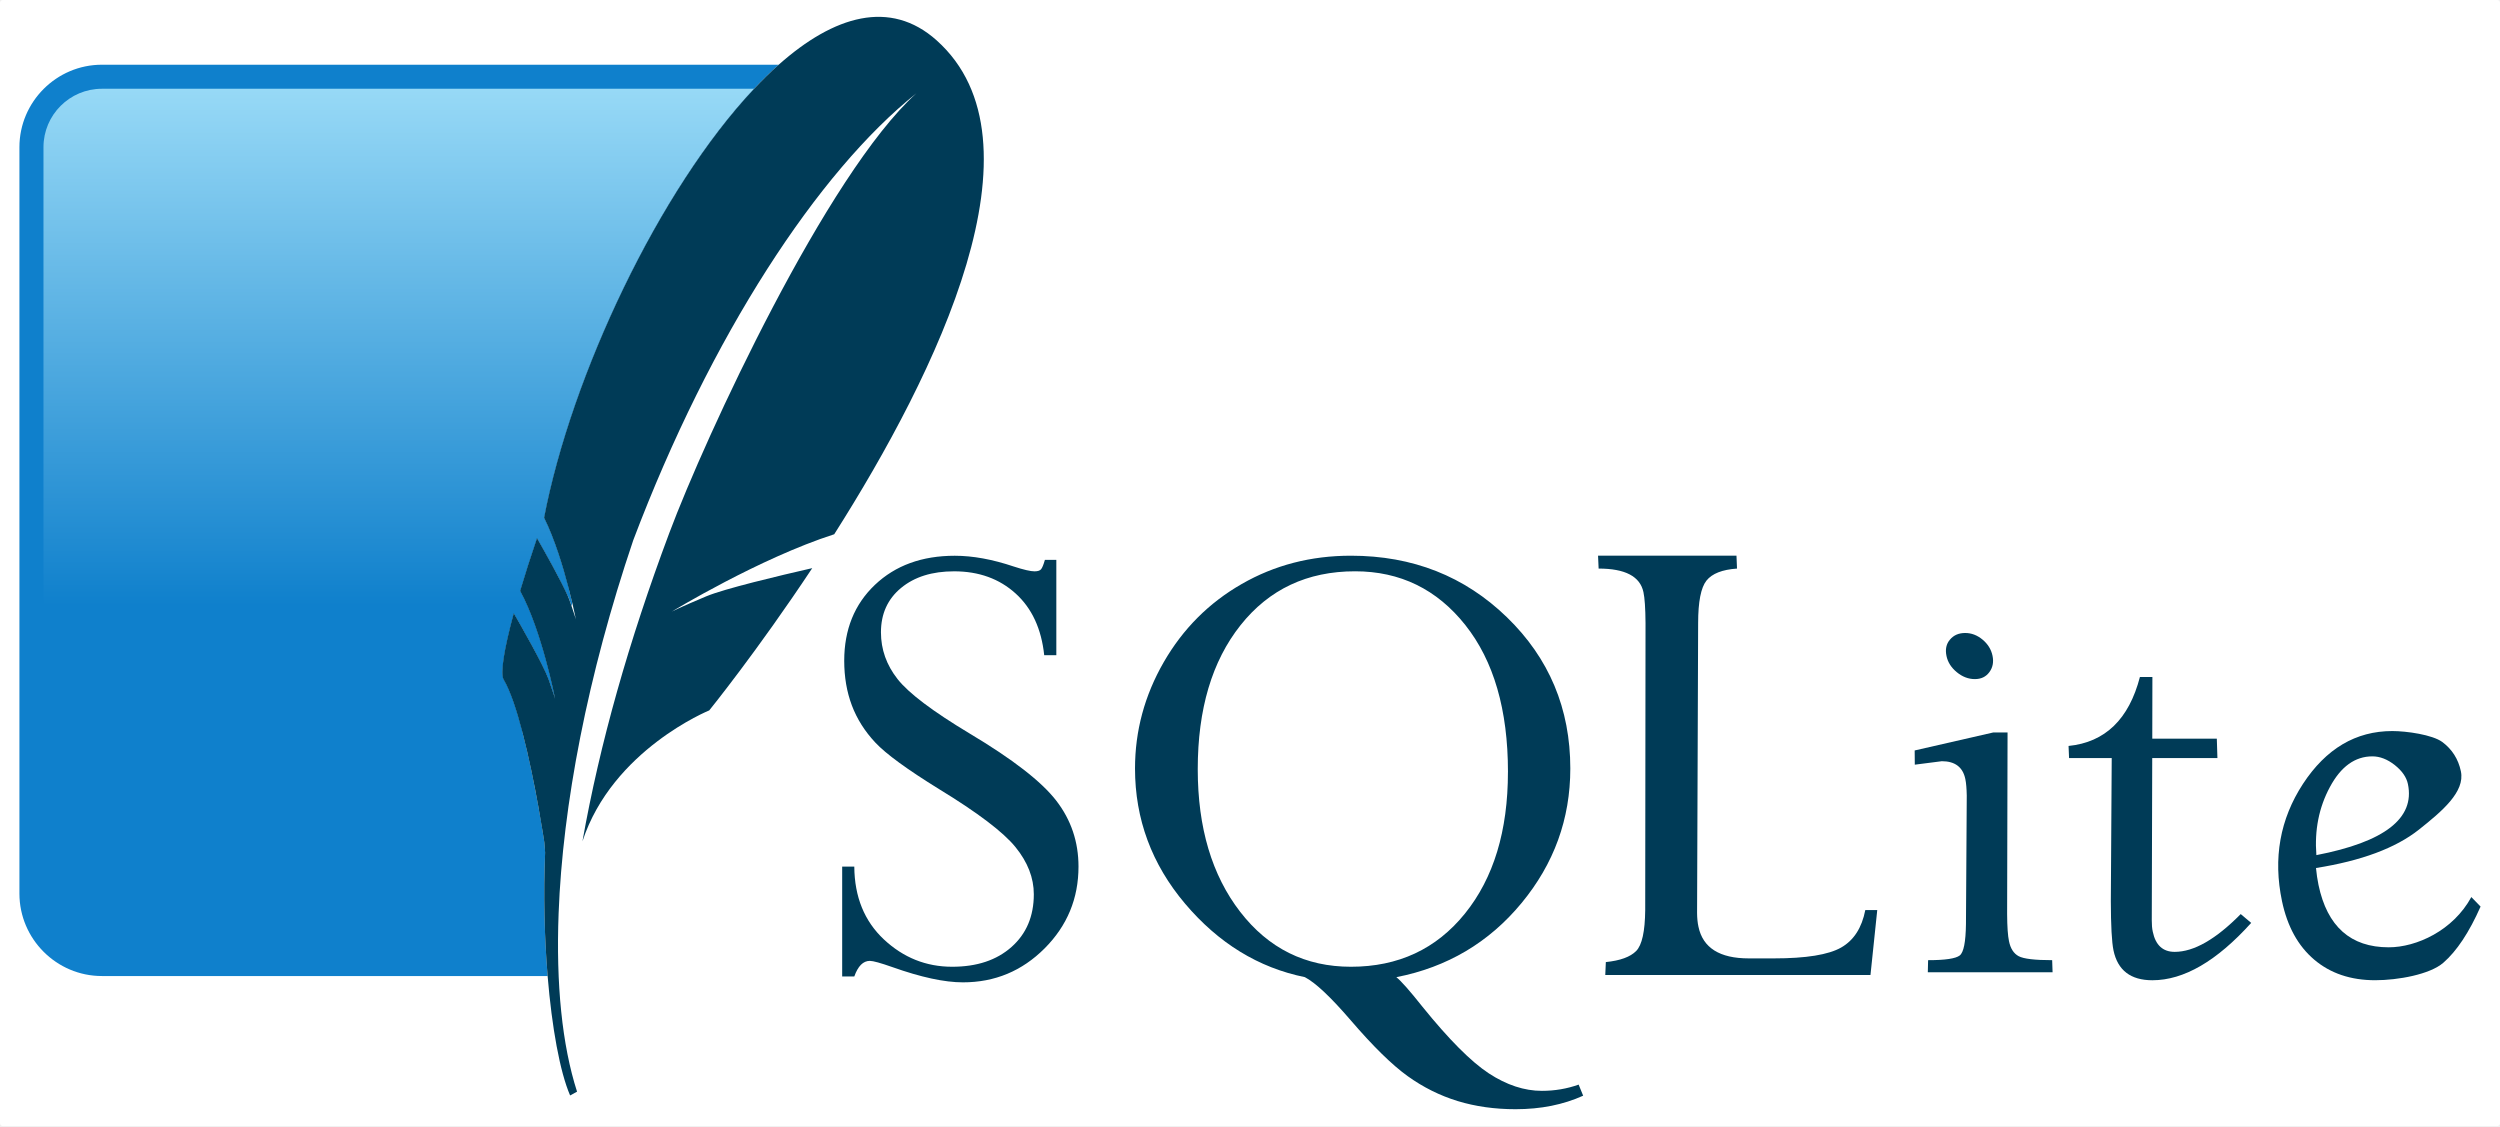
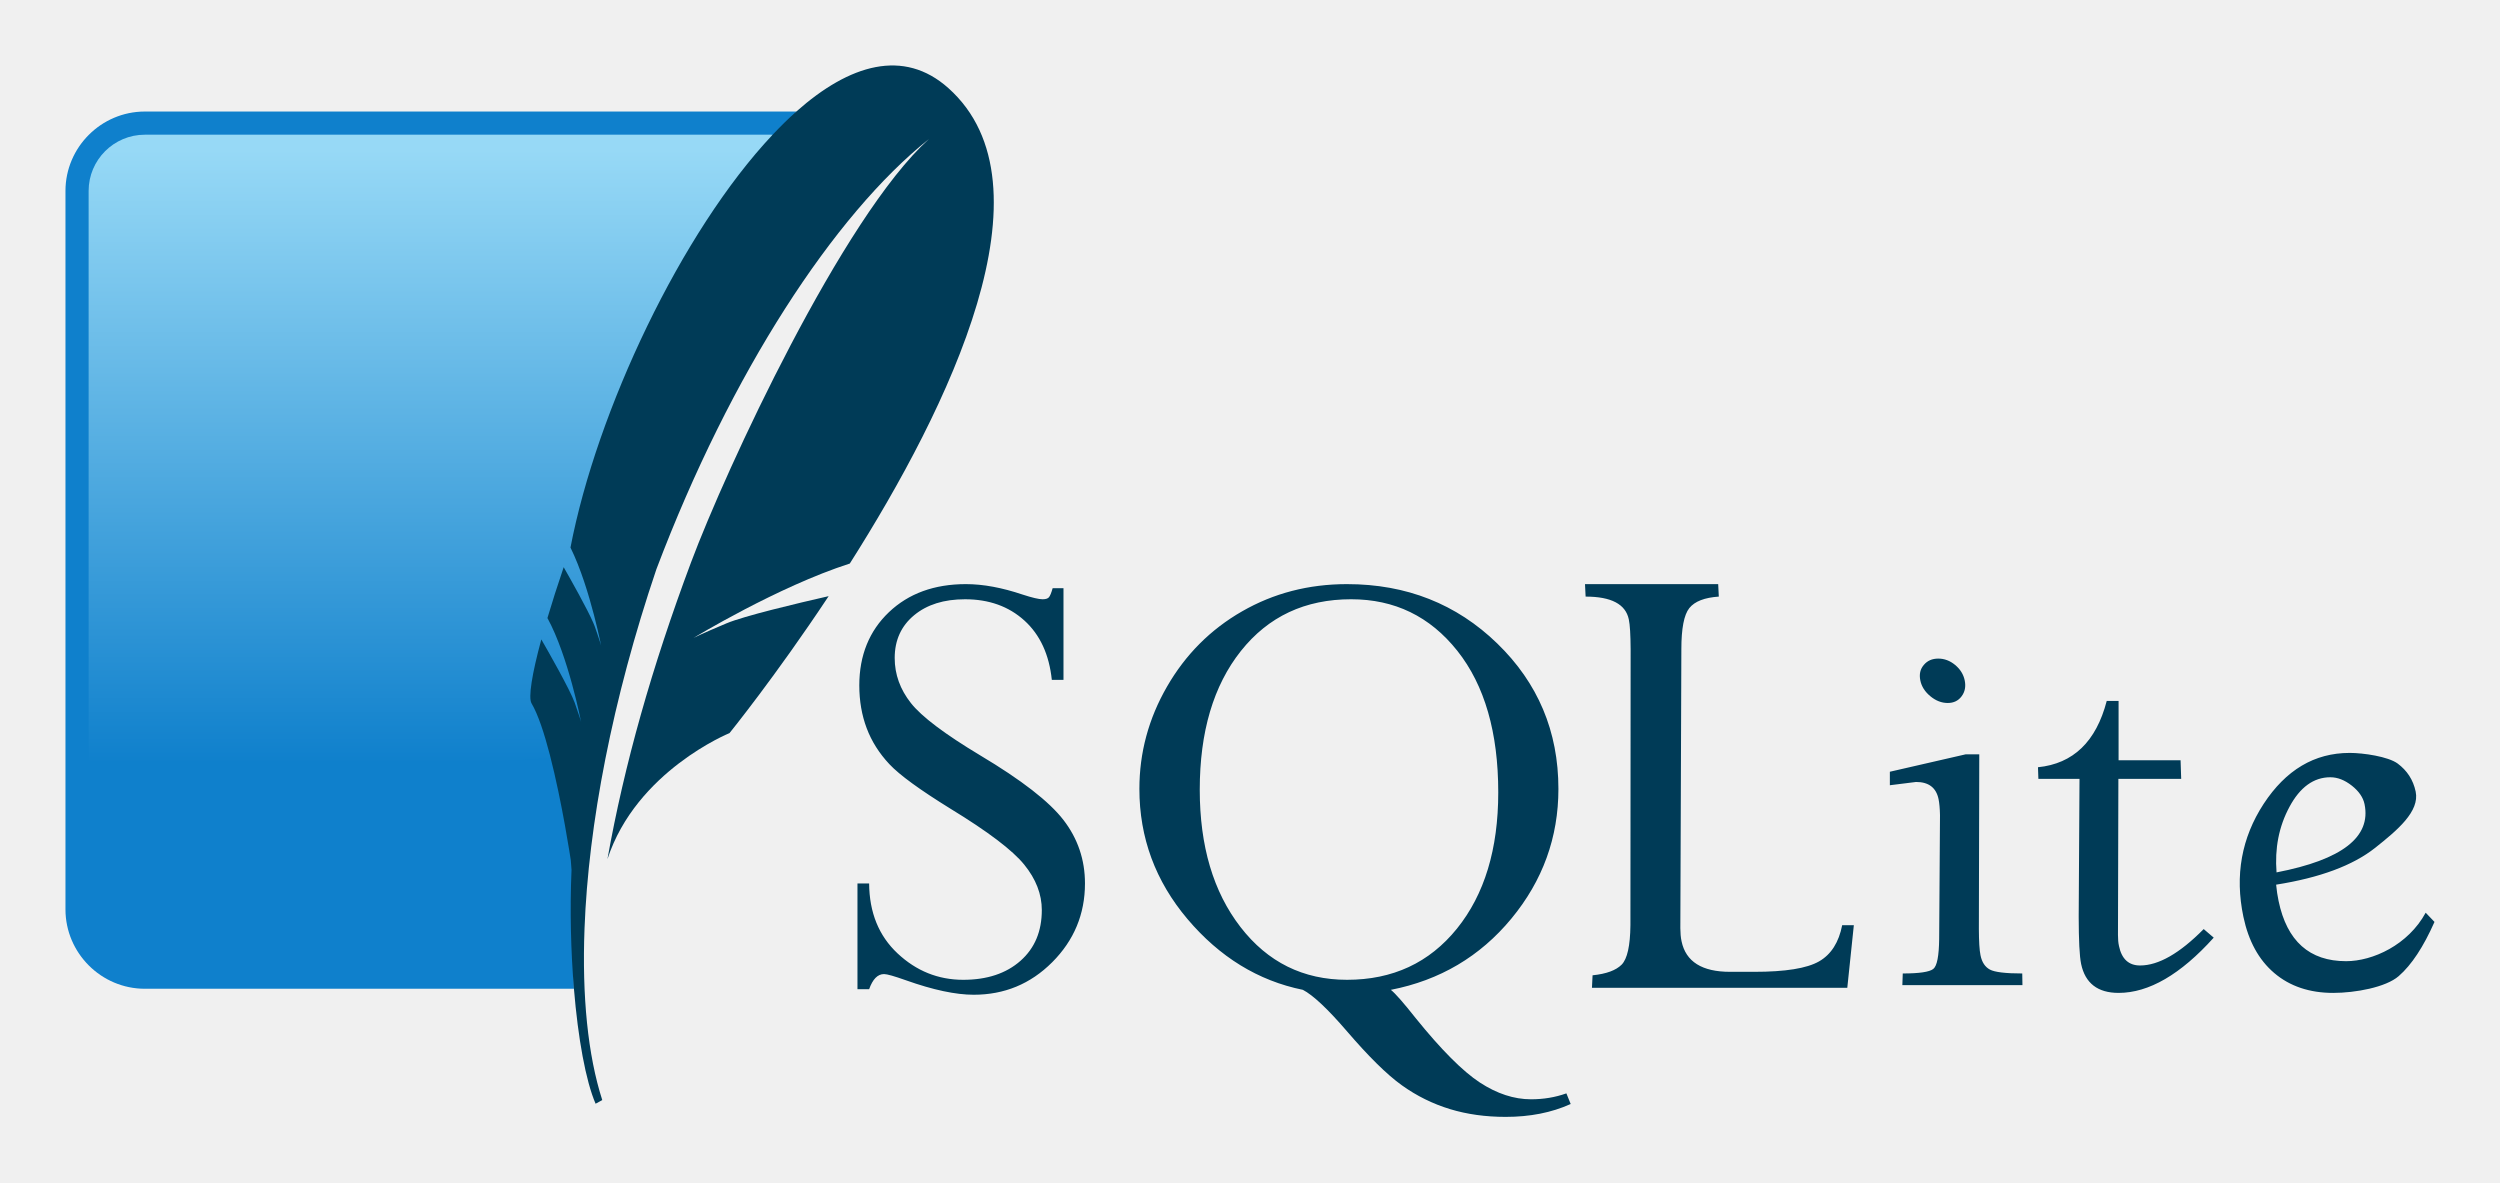
- <svg xmlns="http://www.w3.org/2000/svg" width="103.734mm" height="46.724mm" viewBox="0 0 103.734 46.724" version="1.1" id="svg470">
-   <defs id="defs467">
-     <clipPath clipPathUnits="userSpaceOnUse" id="clipPath41">
-       <path d="m 994.055,997.609 c 6.725,-11.629 35.115,-61.371 40.815,-77.398 6.42,-18.121 7.77,-23.313 7.77,-23.313 0,0 -15.57,80.114 -41.12,126.862 5.6,18.9 12.29,39.79 19.86,62.12 8.85,-15.53 28.96,-51.2 36.23,-68.1 0.27,3.19 0.54,6.38 0.82,9.54 -6.44,24.75 -16.22,57.15 -28.74,82.54 32.14,167.25 135.59,386.25 247.04,504.48 H 509.602 c -37.883,0 -68.711,-30.82 -68.711,-68.71 V 731.789 c 173.738,66.68 383.23,127.633 563.529,125.02 -6.693,25.812 -14.315,49.152 -22.318,62.679 -4.122,6.981 0.449,35.653 11.953,78.121 z" id="path39" />
-     </clipPath>
-     <linearGradient x1="0" y1="0" x2="1" y2="0" gradientUnits="userSpaceOnUse" gradientTransform="matrix(-4.02e-5,-918.907,-918.907,4.02e-5,858.809,1614.34)" spreadMethod="pad" id="linearGradient51">
-       <stop style="stop-opacity:1;stop-color:#97d9f6" offset="0" id="stop43" />
-       <stop style="stop-opacity:1;stop-color:#0f80cc" offset="0.662" id="stop45" />
-       <stop style="stop-opacity:1;stop-color:#0f80cc" offset="0.92" id="stop47" />
-       <stop style="stop-opacity:1;stop-color:#0f80cc" offset="1" id="stop49" />
+ <svg xmlns="http://www.w3.org/2000/svg" xmlns:xlink="http://www.w3.org/1999/xlink" version="1.1" width="381.851" height="180.603" id="svg2985" xml:space="preserve">
+   <defs id="defs2989">
+     <linearGradient x1="0" y1="0" x2="1" y2="0" id="linearGradient3027" gradientUnits="userSpaceOnUse" gradientTransform="matrix(-4.02e-6,-91.8907,-91.8907,4.02e-6,85.8809,161.434)" spreadMethod="pad">
+       <stop id="stop3029" style="stop-color:#97d9f6;stop-opacity:1" offset="0" />
+       <stop id="stop3031" style="stop-color:#0f80cc;stop-opacity:1" offset="0.92" />
+       <stop id="stop3033" style="stop-color:#0f80cc;stop-opacity:1" offset="1" />
    </linearGradient>
+     <linearGradient x1="-15.615" y1="-9.108" x2="-6.741" y2="-9.108" id="linearGradient5421" xlink:href="#linearGradient3027" gradientUnits="userSpaceOnUse" gradientTransform="matrix(-4.02e-7,-9.18907,-9.18907,4.02e-7,8.58809,16.1434)" spreadMethod="pad" />
+     <linearGradient x1="-15.615" y1="-9.108" x2="-6.741" y2="-9.108" id="linearGradient2995" xlink:href="#linearGradient3027" gradientUnits="userSpaceOnUse" gradientTransform="matrix(-5.025e-7,11.48634,-11.48634,-5.025e-7,-30.83964,202.187)" spreadMethod="pad" />
  </defs>
-   <g id="g337">
-     <rect style="fill:#ffffff;stroke:#ffffff;stroke-width:0.24;stroke-linecap:round;stroke-linejoin:round" id="rect366" width="103.495" height="46.484" x="0.12" y="0.12" ry="0" />
-     <g id="g465" transform="translate(-56.57816,-61.35383)">
-       <path d="m 79.199,96.73 c -0.02,-0.255 -0.032,-0.42 -0.032,-0.42 0,0 -0.772,-5.206 -1.691,-6.76 -0.145,-0.246 0.016,-1.258 0.422,-2.756 0.237,0.41 1.239,2.165 1.44,2.73 0.226,0.639 0.274,0.822 0.274,0.822 0,0 -0.549,-2.826 -1.451,-4.475 0.198,-0.667 0.434,-1.404 0.701,-2.191 0.341,0.599 1.159,2.049 1.339,2.552 0.036,0.103 0.067,0.191 0.095,0.272 0.009,-0.048 0.018,-0.097 0.026,-0.145 -0.206,-0.876 -0.612,-2.399 -1.167,-3.525 1.231,-6.408 5.43,-14.974 9.735,-18.795 H 60.806 c -1.882,0 -3.422,1.54 -3.422,3.422 v 30.97 c 0,1.882 1.54,3.422 3.422,3.422 h 18.496 c -0.133,-1.614 -0.178,-3.4 -0.104,-5.123" style="fill:#0f80cc;fill-opacity:1;fill-rule:nonzero;stroke:none;stroke-width:0.035" id="path21" />
-       <path d="m 99.934,84.585 h 0.475 v 3.955 h -0.503 c -0.115,-1.093 -0.51,-1.947 -1.186,-2.56 -0.677,-0.613 -1.527,-0.92 -2.553,-0.92 -0.912,0 -1.645,0.23 -2.201,0.69 -0.556,0.46 -0.834,1.073 -0.834,1.841 0,0.709 0.23,1.357 0.69,1.941 0.46,0.585 1.457,1.337 2.992,2.259 1.783,1.064 2.981,1.993 3.595,2.789 0.613,0.796 0.92,1.706 0.92,2.732 0,1.323 -0.468,2.454 -1.406,3.394 -0.939,0.94 -2.069,1.409 -3.389,1.409 -0.766,0 -1.742,-0.211 -2.929,-0.633 -0.488,-0.172 -0.799,-0.258 -0.933,-0.258 -0.278,0 -0.493,0.215 -0.646,0.647 h -0.503 v -4.559 h 0.503 c 0.009,1.256 0.419,2.263 1.227,3.021 0.809,0.757 1.753,1.135 2.834,1.135 1.025,0 1.844,-0.272 2.462,-0.82 0.617,-0.547 0.926,-1.276 0.926,-2.188 0,-0.681 -0.254,-1.333 -0.761,-1.957 -0.507,-0.624 -1.567,-1.428 -3.18,-2.412 -1.314,-0.813 -2.192,-1.452 -2.633,-1.923 -0.441,-0.47 -0.766,-0.986 -0.977,-1.547 -0.211,-0.561 -0.316,-1.178 -0.316,-1.848 0,-1.295 0.425,-2.345 1.273,-3.151 0.848,-0.805 1.953,-1.208 3.314,-1.208 0.748,0 1.563,0.149 2.445,0.446 0.412,0.134 0.7,0.201 0.862,0.201 0.135,0 0.226,-0.029 0.273,-0.086 0.049,-0.058 0.102,-0.187 0.159,-0.388" style="fill:#003b57;fill-opacity:1;fill-rule:nonzero;stroke:none;stroke-width:0.035" id="path23" />
-       <path d="m 119.149,93.386 c 0,-2.58 -0.59,-4.611 -1.77,-6.098 -1.18,-1.486 -2.704,-2.229 -4.574,-2.229 -1.984,0 -3.568,0.746 -4.752,2.236 -1.185,1.491 -1.776,3.483 -1.776,5.976 0,2.426 0.587,4.399 1.761,5.918 1.175,1.519 2.706,2.279 4.595,2.279 1.966,0 3.543,-0.736 4.731,-2.207 1.189,-1.472 1.784,-3.43 1.784,-5.874 z m 2.933,12.972 0.187,0.46 c -0.824,0.374 -1.759,0.561 -2.804,0.561 -0.863,0 -1.664,-0.113 -2.402,-0.338 -0.737,-0.226 -1.431,-0.571 -2.078,-1.036 -0.647,-0.465 -1.436,-1.239 -2.366,-2.322 -0.825,-0.959 -1.458,-1.554 -1.898,-1.784 -1.927,-0.392 -3.582,-1.41 -4.969,-3.048 -1.385,-1.639 -2.078,-3.51 -2.078,-5.609 0,-1.563 0.398,-3.034 1.193,-4.415 0.796,-1.381 1.875,-2.462 3.237,-3.242 1.36,-0.782 2.871,-1.173 4.529,-1.173 2.56,0 4.717,0.851 6.472,2.553 1.754,1.701 2.631,3.794 2.631,6.277 0,2.091 -0.675,3.952 -2.027,5.587 -1.352,1.635 -3.083,2.659 -5.191,3.071 0.202,0.162 0.562,0.57 1.079,1.222 1.1,1.362 2.021,2.286 2.758,2.77 0.739,0.483 1.472,0.725 2.201,0.725 0.537,0 1.046,-0.087 1.525,-0.259" style="fill:#003b57;fill-opacity:1;fill-rule:nonzero;stroke:none;stroke-width:0.035" id="path25" />
-       <path d="m 134.472,99.116 -0.281,2.694 h -11.004 l 0.023,-0.536 c 0.597,-0.061 1.015,-0.214 1.258,-0.459 0.243,-0.246 0.367,-0.811 0.376,-1.7 l 0.013,-11.905 c -0.004,-0.622 -0.035,-1.051 -0.086,-1.284 -0.138,-0.654 -0.756,-0.98 -1.86,-0.98 l -0.024,-0.535 h 5.744 l 0.022,0.535 c -0.612,0.042 -1.032,0.207 -1.266,0.497 -0.232,0.291 -0.347,0.881 -0.347,1.768 l -0.044,12.029 c 0.002,0.205 0.019,0.392 0.057,0.566 0.184,0.878 0.881,1.315 2.088,1.315 h 1.037 c 1.342,0 2.273,-0.151 2.798,-0.452 0.524,-0.299 0.857,-0.818 1,-1.553 h 0.496" style="fill:#003b57;fill-opacity:1;fill-rule:nonzero;stroke:none;stroke-width:0.035" id="path27" />
-       <path d="m 138.121,87.619 c 0.26,0 0.499,0.091 0.72,0.274 0.218,0.182 0.361,0.407 0.415,0.675 0.053,0.26 0.009,0.485 -0.133,0.677 -0.142,0.192 -0.341,0.287 -0.601,0.287 -0.268,0 -0.519,-0.096 -0.75,-0.287 -0.233,-0.192 -0.375,-0.417 -0.428,-0.677 -0.055,-0.268 -0.011,-0.493 0.146,-0.675 0.153,-0.183 0.363,-0.274 0.631,-0.274 z m 1.758,4.128 -0.018,7.535 c 0.003,0.527 0.03,0.901 0.077,1.122 0.061,0.307 0.197,0.515 0.401,0.625 0.208,0.111 0.671,0.166 1.391,0.166 l 0.017,0.503 h -5.177 l 0.012,-0.503 c 0.71,0 1.146,-0.066 1.312,-0.195 0.165,-0.129 0.249,-0.563 0.259,-1.301 l 0.033,-5.335 c -0.006,-0.291 -0.024,-0.519 -0.059,-0.684 -0.102,-0.493 -0.427,-0.741 -0.974,-0.741 l -1.123,0.144 -0.005,-0.59 3.263,-0.747 h 0.592" style="fill:#003b57;fill-opacity:1;fill-rule:nonzero;stroke:none;stroke-width:0.035" id="path29" />
-       <path d="m 148.562,92.005 0.025,0.805 h -2.705 l -0.019,6.729 c 0,0.183 0.011,0.341 0.042,0.476 0.115,0.556 0.419,0.835 0.909,0.835 0.797,0 1.707,-0.522 2.74,-1.568 l 0.434,0.366 c -1.43,1.587 -2.797,2.38 -4.1,2.38 -0.901,0 -1.438,-0.412 -1.613,-1.237 -0.072,-0.344 -0.108,-1.026 -0.111,-2.042 l 0.037,-5.94 h -1.77 l -0.021,-0.503 c 1.518,-0.153 2.505,-1.107 2.961,-2.862 h 0.518 l -0.005,2.559 h 2.678" style="fill:#003b57;fill-opacity:1;fill-rule:nonzero;stroke:none;stroke-width:0.035" id="path31" />
-       <path d="m 152.693,96.836 c 2.83,-0.546 4.094,-1.528 3.799,-2.946 -0.06,-0.289 -0.245,-0.552 -0.547,-0.792 -0.307,-0.24 -0.614,-0.36 -0.929,-0.36 -0.719,0 -1.308,0.424 -1.762,1.273 -0.457,0.849 -0.642,1.791 -0.561,2.825 z m -0.016,0.533 c 0.024,0.249 0.058,0.484 0.104,0.704 0.361,1.725 1.333,2.588 2.914,2.588 1.15,0 2.673,-0.694 3.428,-2.085 l 0.383,0.395 c -0.474,1.072 -0.99,1.849 -1.547,2.332 -0.555,0.483 -1.877,0.724 -2.824,0.724 -1.018,0 -1.862,-0.285 -2.533,-0.855 -0.672,-0.571 -1.114,-1.378 -1.335,-2.423 -0.375,-1.784 -0.084,-3.405 0.869,-4.868 0.958,-1.461 2.191,-2.193 3.706,-2.193 0.596,0 1.665,0.152 2.076,0.454 0.405,0.302 0.664,0.707 0.771,1.215 0.18,0.854 -0.784,1.661 -1.745,2.424 -0.962,0.762 -2.387,1.292 -4.268,1.59" style="fill:#003b57;fill-opacity:1;fill-rule:nonzero;stroke:none;stroke-width:0.035" id="path33" />
-       <g id="g37" clip-path="url(#clipPath41)" transform="matrix(0.03527778,0,0,-0.03527778,42.82856,121.9872)">
-         <path d="m 994.055,997.609 c 6.725,-11.629 35.115,-61.371 40.815,-77.398 6.42,-18.121 7.77,-23.313 7.77,-23.313 0,0 -15.57,80.114 -41.12,126.862 5.6,18.9 12.29,39.79 19.86,62.12 8.85,-15.53 28.96,-51.2 36.23,-68.1 0.27,3.19 0.54,6.38 0.82,9.54 -6.44,24.75 -16.22,57.15 -28.74,82.54 32.14,167.25 135.59,386.25 247.04,504.48 H 509.602 c -37.883,0 -68.711,-30.82 -68.711,-68.71 V 731.789 c 173.738,66.68 383.23,127.633 563.529,125.02 -6.693,25.812 -14.315,49.152 -22.318,62.679 -4.122,6.981 0.449,35.653 11.953,78.121" style="fill:url(#linearGradient51);fill-opacity:1;fill-rule:nonzero;stroke:none" id="path53" />
-       </g>
-       <path d="m 95.439,63.025 c -1.923,-1.715 -4.252,-1.026 -6.55,1.014 -0.341,0.303 -0.682,0.639 -1.02,0.998 -3.932,4.171 -7.581,11.897 -8.715,17.797 0.442,0.896 0.787,2.039 1.014,2.912 0.058,0.224 0.111,0.434 0.153,0.613 0.1,0.423 0.153,0.698 0.153,0.698 0,0 -0.035,-0.133 -0.18,-0.553 -0.028,-0.08 -0.058,-0.168 -0.095,-0.272 -0.016,-0.043 -0.037,-0.095 -0.061,-0.15 -0.256,-0.596 -0.966,-1.855 -1.278,-2.402 -0.267,0.788 -0.503,1.525 -0.701,2.191 0.901,1.649 1.451,4.475 1.451,4.475 0,0 -0.048,-0.183 -0.274,-0.822 -0.201,-0.565 -1.203,-2.32 -1.44,-2.73 -0.406,1.498 -0.567,2.51 -0.422,2.756 0.282,0.477 0.551,1.301 0.787,2.211 0.533,2.051 0.904,4.549 0.904,4.549 0,0 0.012,0.165 0.032,0.42 -0.074,1.723 -0.03,3.509 0.104,5.123 0.177,2.137 0.509,3.973 0.933,4.955 l 0.288,-0.157 c -0.623,-1.936 -0.876,-4.473 -0.765,-7.398 0.168,-4.472 1.197,-9.865 3.098,-15.486 3.212,-8.485 7.669,-15.293 11.749,-18.544 -3.718,3.358 -8.75,14.226 -10.256,18.251 -1.687,4.507 -2.882,8.737 -3.602,12.789 1.243,-3.799 5.261,-5.432 5.261,-5.432 0,0 1.971,-2.431 4.274,-5.903 -1.38,0.315 -3.645,0.853 -4.404,1.172 -1.119,0.47 -1.421,0.63 -1.421,0.63 0,0 3.626,-2.208 6.737,-3.208 4.278,-6.738 8.939,-16.31 4.245,-20.497" style="fill:#003b57;fill-opacity:1;fill-rule:nonzero;stroke:none;stroke-width:0.035" id="path55" />
-     </g>
-   </g>
+   <path d="m 147.531,89.219 c -4.822,0 -8.744,1.427 -11.75,4.281 -3.006,2.856 -4.531,6.6 -4.531,11.188 0,2.377 0.379,4.545 1.125,6.531 0.746,1.99 1.907,3.834 3.469,5.5 1.561,1.667 4.686,3.933 9.344,6.812 5.715,3.489 9.455,6.32 11.25,8.531 1.796,2.209 2.688,4.524 2.688,6.938 0,3.232 -1.064,5.811 -3.25,7.75 -2.19,1.94 -5.119,2.906 -8.75,2.906 -3.83,0 -7.166,-1.35 -10.031,-4.031 -2.865,-2.685 -4.311,-6.236 -4.344,-10.688 l -1.781,0 0,16.156 1.781,0 c 0.544,-1.53 1.296,-2.312 2.281,-2.312 0.474,0 1.584,0.327 3.312,0.938 4.206,1.497 7.66,2.219 10.375,2.219 4.679,0 8.672,-1.639 12,-4.969 3.322,-3.329 5,-7.344 5,-12.031 0,-3.635 -1.107,-6.869 -3.281,-9.687 -2.174,-2.822 -6.401,-6.105 -12.719,-9.875 -5.436,-3.266 -8.965,-5.926 -10.594,-8 -1.631,-2.071 -2.469,-4.361 -2.469,-6.875 0,-2.719 0.999,-4.903 2.969,-6.531 1.97,-1.63 4.551,-2.438 7.781,-2.438 3.635,0 6.665,1.079 9.062,3.25 2.395,2.175 3.78,5.189 4.188,9.063 l 1.781,0 0,-14 -1.656,0 c -0.203,0.714 -0.39,1.17 -0.562,1.375 -0.168,0.204 -0.49,0.312 -0.969,0.312 -0.576,0 -1.604,-0.242 -3.062,-0.719 -3.125,-1.052 -6.006,-1.594 -8.656,-1.594 z m 58.219,0 c -5.876,0 -11.211,1.385 -16.031,4.156 -4.827,2.766 -8.649,6.607 -11.469,11.5 -2.819,4.892 -4.219,10.088 -4.219,15.625 0,7.439 2.435,14.066 7.344,19.875 4.911,5.805 10.796,9.422 17.625,10.812 1.561,0.814 3.795,2.913 6.719,6.312 3.295,3.836 6.082,6.603 8.375,8.25 2.29,1.648 4.763,2.857 7.375,3.656 2.615,0.796 5.442,1.188 8.5,1.188 3.703,0 7.018,-0.643 9.938,-1.969 L 239.25,167 c -1.695,0.611 -3.502,0.906 -5.406,0.906 -2.584,0 -5.195,-0.852 -7.812,-2.562 -2.614,-1.715 -5.883,-4.986 -9.781,-9.812 -1.833,-2.312 -3.098,-3.772 -3.812,-4.344 7.471,-1.459 13.615,-5.08 18.406,-10.875 4.79,-5.793 7.188,-12.403 7.188,-19.812 0,-8.797 -3.13,-16.191 -9.344,-22.219 -6.219,-6.029 -13.866,-9.062 -22.938,-9.062 z m 36.344,0 0.094,1.906 c 3.913,0 6.104,1.153 6.594,3.469 0.182,0.829 0.266,2.359 0.281,4.562 l -0.031,42.156 c -0.033,3.148 -0.481,5.159 -1.344,6.031 -0.864,0.866 -2.324,1.409 -4.438,1.625 l -0.094,1.906 39,0 1,-9.562 -1.781,0 c -0.509,2.605 -1.675,4.471 -3.531,5.531 -1.861,1.068 -5.152,1.594 -9.906,1.594 l -3.688,0 c -4.277,0 -6.753,-1.546 -7.406,-4.656 -0.135,-0.615 -0.181,-1.275 -0.188,-2 l 0.156,-42.625 c -10e-4,-3.143 0.396,-5.25 1.219,-6.281 0.831,-1.028 2.33,-1.603 4.5,-1.75 l -0.094,-1.906 -20.344,0 z m -35.719,2.312 c 6.628,0 12.039,2.61 16.219,7.875 4.179,5.267 6.25,12.485 6.25,21.625 0,8.661 -2.101,15.596 -6.312,20.812 -4.211,5.215 -9.816,7.812 -16.781,7.812 -6.691,0 -12.117,-2.679 -16.281,-8.062 -4.16,-5.384 -6.219,-12.373 -6.219,-20.969 0,-8.832 2.084,-15.903 6.281,-21.188 4.195,-5.279 9.812,-7.906 16.844,-7.906 z m 89.688,9.063 c -0.951,0 -1.676,0.321 -2.219,0.969 -0.555,0.645 -0.725,1.426 -0.531,2.375 0.188,0.92 0.706,1.727 1.531,2.406 0.82,0.679 1.705,1.031 2.656,1.031 0.92,0 1.621,-0.353 2.125,-1.031 0.504,-0.679 0.657,-1.486 0.469,-2.406 -0.194,-0.949 -0.695,-1.73 -1.469,-2.375 -0.782,-0.647 -1.643,-0.969 -2.562,-0.969 z m 25.719,6.469 c -1.616,6.218 -5.12,9.582 -10.5,10.125 l 0.062,1.781 6.281,0 -0.125,21.062 c 0.01,3.601 0.12,5.998 0.375,7.219 0.619,2.921 2.526,4.406 5.719,4.406 4.619,0 9.464,-2.813 14.531,-8.438 l -1.531,-1.312 c -3.659,3.704 -6.894,5.562 -9.719,5.562 -1.736,0 -2.812,-0.999 -3.219,-2.969 C 323.545,144.022 323.5,143.462 323.5,142.812 l 0.062,-23.844 9.594,0 -0.094,-2.844 -9.469,0 0,-9.062 -1.812,0 z m 37.094,7.938 c -5.366,0 -9.731,2.605 -13.125,7.781 -3.376,5.185 -4.421,10.93 -3.094,17.25 0.781,3.702 2.337,6.571 4.719,8.594 2.377,2.022 5.394,3.031 9,3.031 3.357,0 8.033,-0.85 10,-2.562 1.972,-1.711 3.79,-4.484 5.469,-8.281 L 370.5,139.406 c -2.678,4.926 -8.081,7.406 -12.156,7.406 -5.603,0 -9.034,-3.074 -10.312,-9.188 -0.166,-0.78 -0.29,-1.619 -0.375,-2.5 6.665,-1.055 11.716,-2.924 15.125,-5.625 3.406,-2.703 6.826,-5.567 6.188,-8.594 -0.38,-1.798 -1.314,-3.212 -2.75,-4.281 -1.455,-1.068 -5.232,-1.625 -7.344,-1.625 z m -58.656,0.219 -11.562,2.656 0,2.062 4,-0.5 c 1.938,0 3.078,0.877 3.438,2.625 0.121,0.585 0.198,1.406 0.219,2.438 l -0.125,18.906 c -0.033,2.616 -0.323,4.137 -0.906,4.594 -0.589,0.458 -2.141,0.688 -4.656,0.688 l -0.062,1.781 18.344,0 -0.031,-1.781 c -2.549,0 -4.201,-0.201 -4.938,-0.594 -0.724,-0.39 -1.222,-1.1 -1.438,-2.188 -0.166,-0.784 -0.239,-2.134 -0.25,-4 l 0.062,-26.687 -2.094,0 z m 55.719,3.5 c 1.116,0 2.195,0.431 3.281,1.281 1.071,0.847 1.724,1.789 1.938,2.812 1.046,5.026 -3.41,8.501 -13.438,10.437 -0.286,-3.665 0.349,-6.992 1.969,-10 1.607,-3.005 3.701,-4.531 6.25,-4.531 z" id="SQLite" style="fill:#003b57;fill-opacity:1;fill-rule:nonzero;stroke:none" />
+   <path d="m 121.632,17.036 -99.506,0 C 15.457,17.036 10,22.494 10,29.162 l 0,109.737 c 0,6.668 5.457,12.125 12.126,12.125 l 65.537,0 C 86.919,118.415 98.054,55.13 121.632,17.036 z" id="solid-background" style="fill:#0f80cc;fill-opacity:1;fill-rule:nonzero;stroke:none" />
+   <path d="m 118.016,20.574 -95.891,0 c -4.735,0 -8.589,3.853 -8.589,8.589 l 0,101.73 c 21.717,-8.335 54.312,-15.527 76.85,-15.2 4.529,-23.681 17.839,-70.09 27.63,-95.119 z" id="gradient-background" style="fill:url(#linearGradient2995);fill-opacity:1;fill-rule:nonzero;stroke:none" />
+   <path d="m 144.841,13.445 c -6.815,-6.077 -15.066,-3.636 -23.21,3.591 -1.209,1.074 -2.415,2.265 -3.615,3.538 -13.931,14.779 -26.863,42.154 -30.88,63.06 1.565,3.174 2.788,7.224 3.592,10.318 0.206,0.794 0.393,1.539 0.541,2.172 0.354,1.5 0.544,2.473 0.544,2.473 0,0 -0.125,-0.473 -0.637,-1.959 -0.098,-0.285 -0.206,-0.596 -0.335,-0.963 -0.055,-0.151 -0.131,-0.335 -0.215,-0.531 -0.909,-2.112 -3.422,-6.571 -4.529,-8.512 -0.946,2.791 -1.782,5.402 -2.482,7.765 3.194,5.843 5.14,15.858 5.14,15.858 0,0 -0.169,-0.649 -0.971,-2.914 -0.713,-2.003 -4.261,-8.221 -5.102,-9.675 -1.438,5.309 -2.009,8.893 -1.494,9.765 1,1.691 1.953,4.608 2.79,7.835 1.89,7.269 3.204,16.117 3.204,16.117 0,0 0.043,0.586 0.114,1.489 -0.263,6.104 -0.105,12.433 0.367,18.153 0.626,7.572 1.805,14.077 3.308,17.558 l 1.02,-0.556 c -2.206,-6.859 -3.103,-15.848 -2.71,-26.214 0.594,-15.845 4.24,-34.954 10.977,-54.87 11.383,-30.065 27.175,-54.188 41.629,-65.707 -13.174,11.898 -31.004,50.409 -36.341,64.67 -5.976,15.97 -10.211,30.956 -12.764,45.315 4.404,-13.461 18.642,-19.247 18.642,-19.247 0,0 6.984,-8.613 15.145,-20.918 -4.889,1.115 -12.916,3.024 -15.605,4.154 -3.966,1.664 -5.035,2.231 -5.035,2.231 0,0 12.848,-7.824 23.87,-11.366 15.159,-23.875 31.674,-57.792 15.043,-72.629" id="feather" style="fill:#003b57;fill-opacity:1;fill-rule:nonzero;stroke:none" />
</svg>
